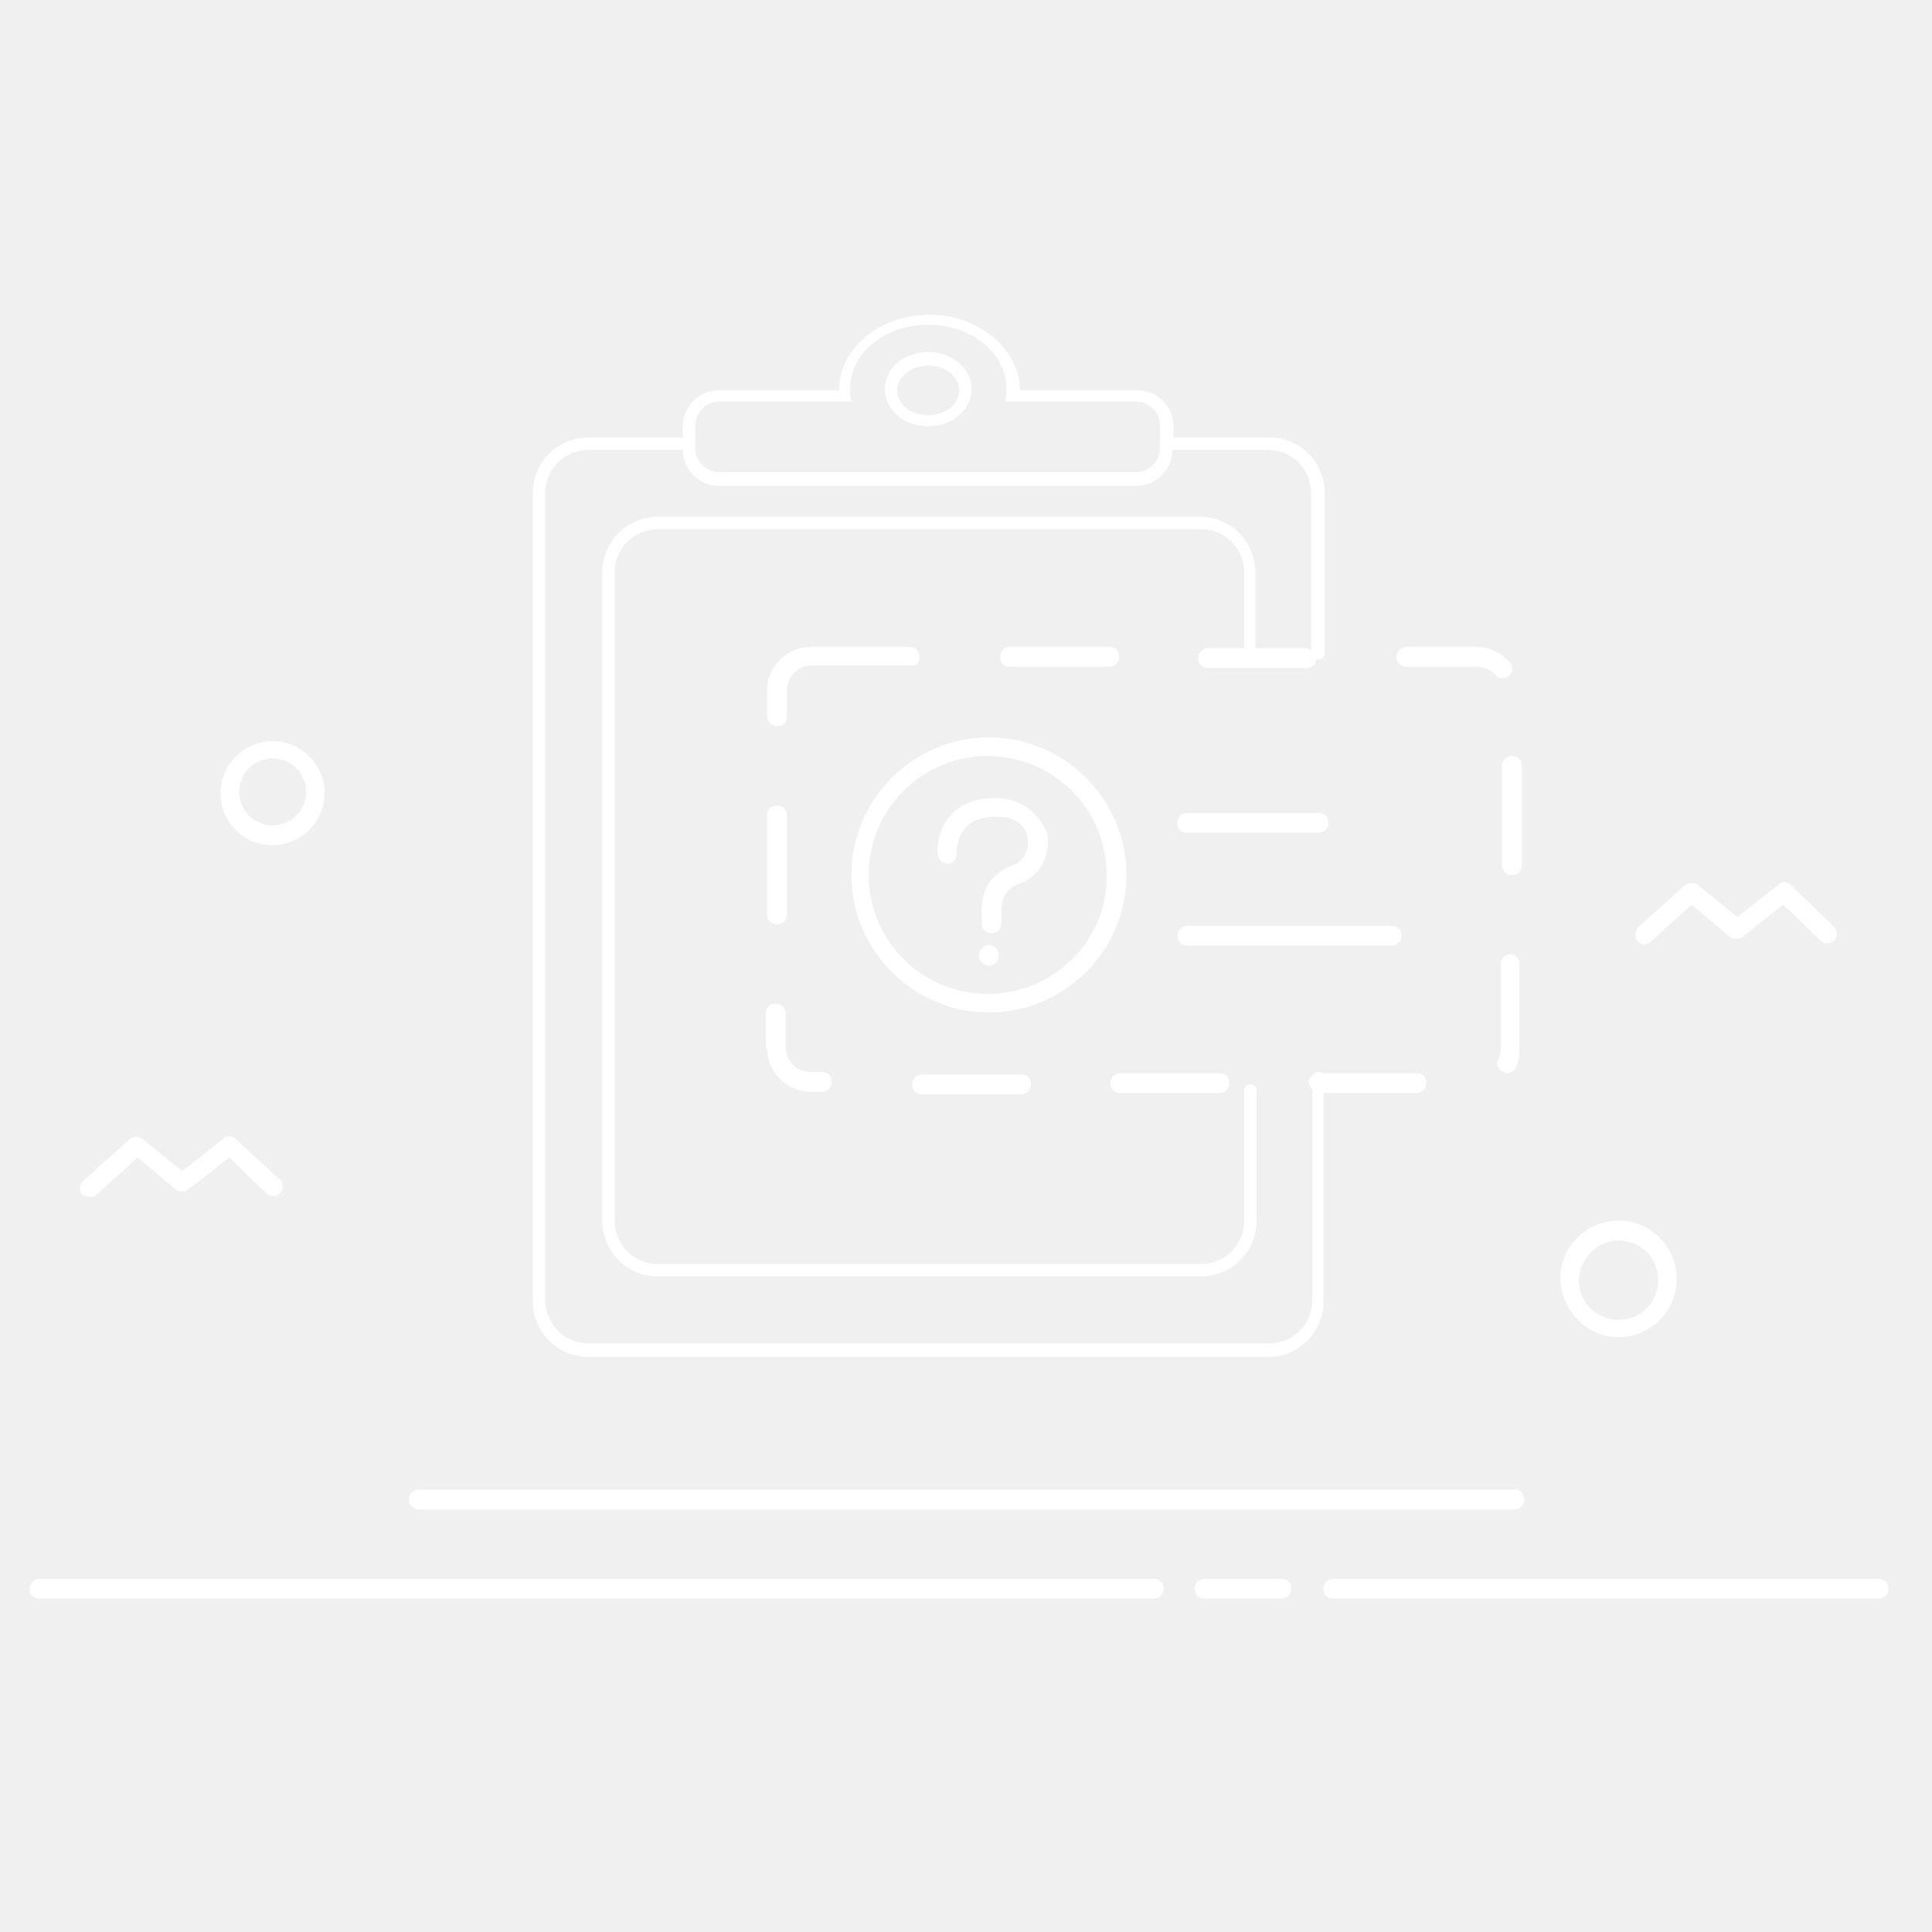
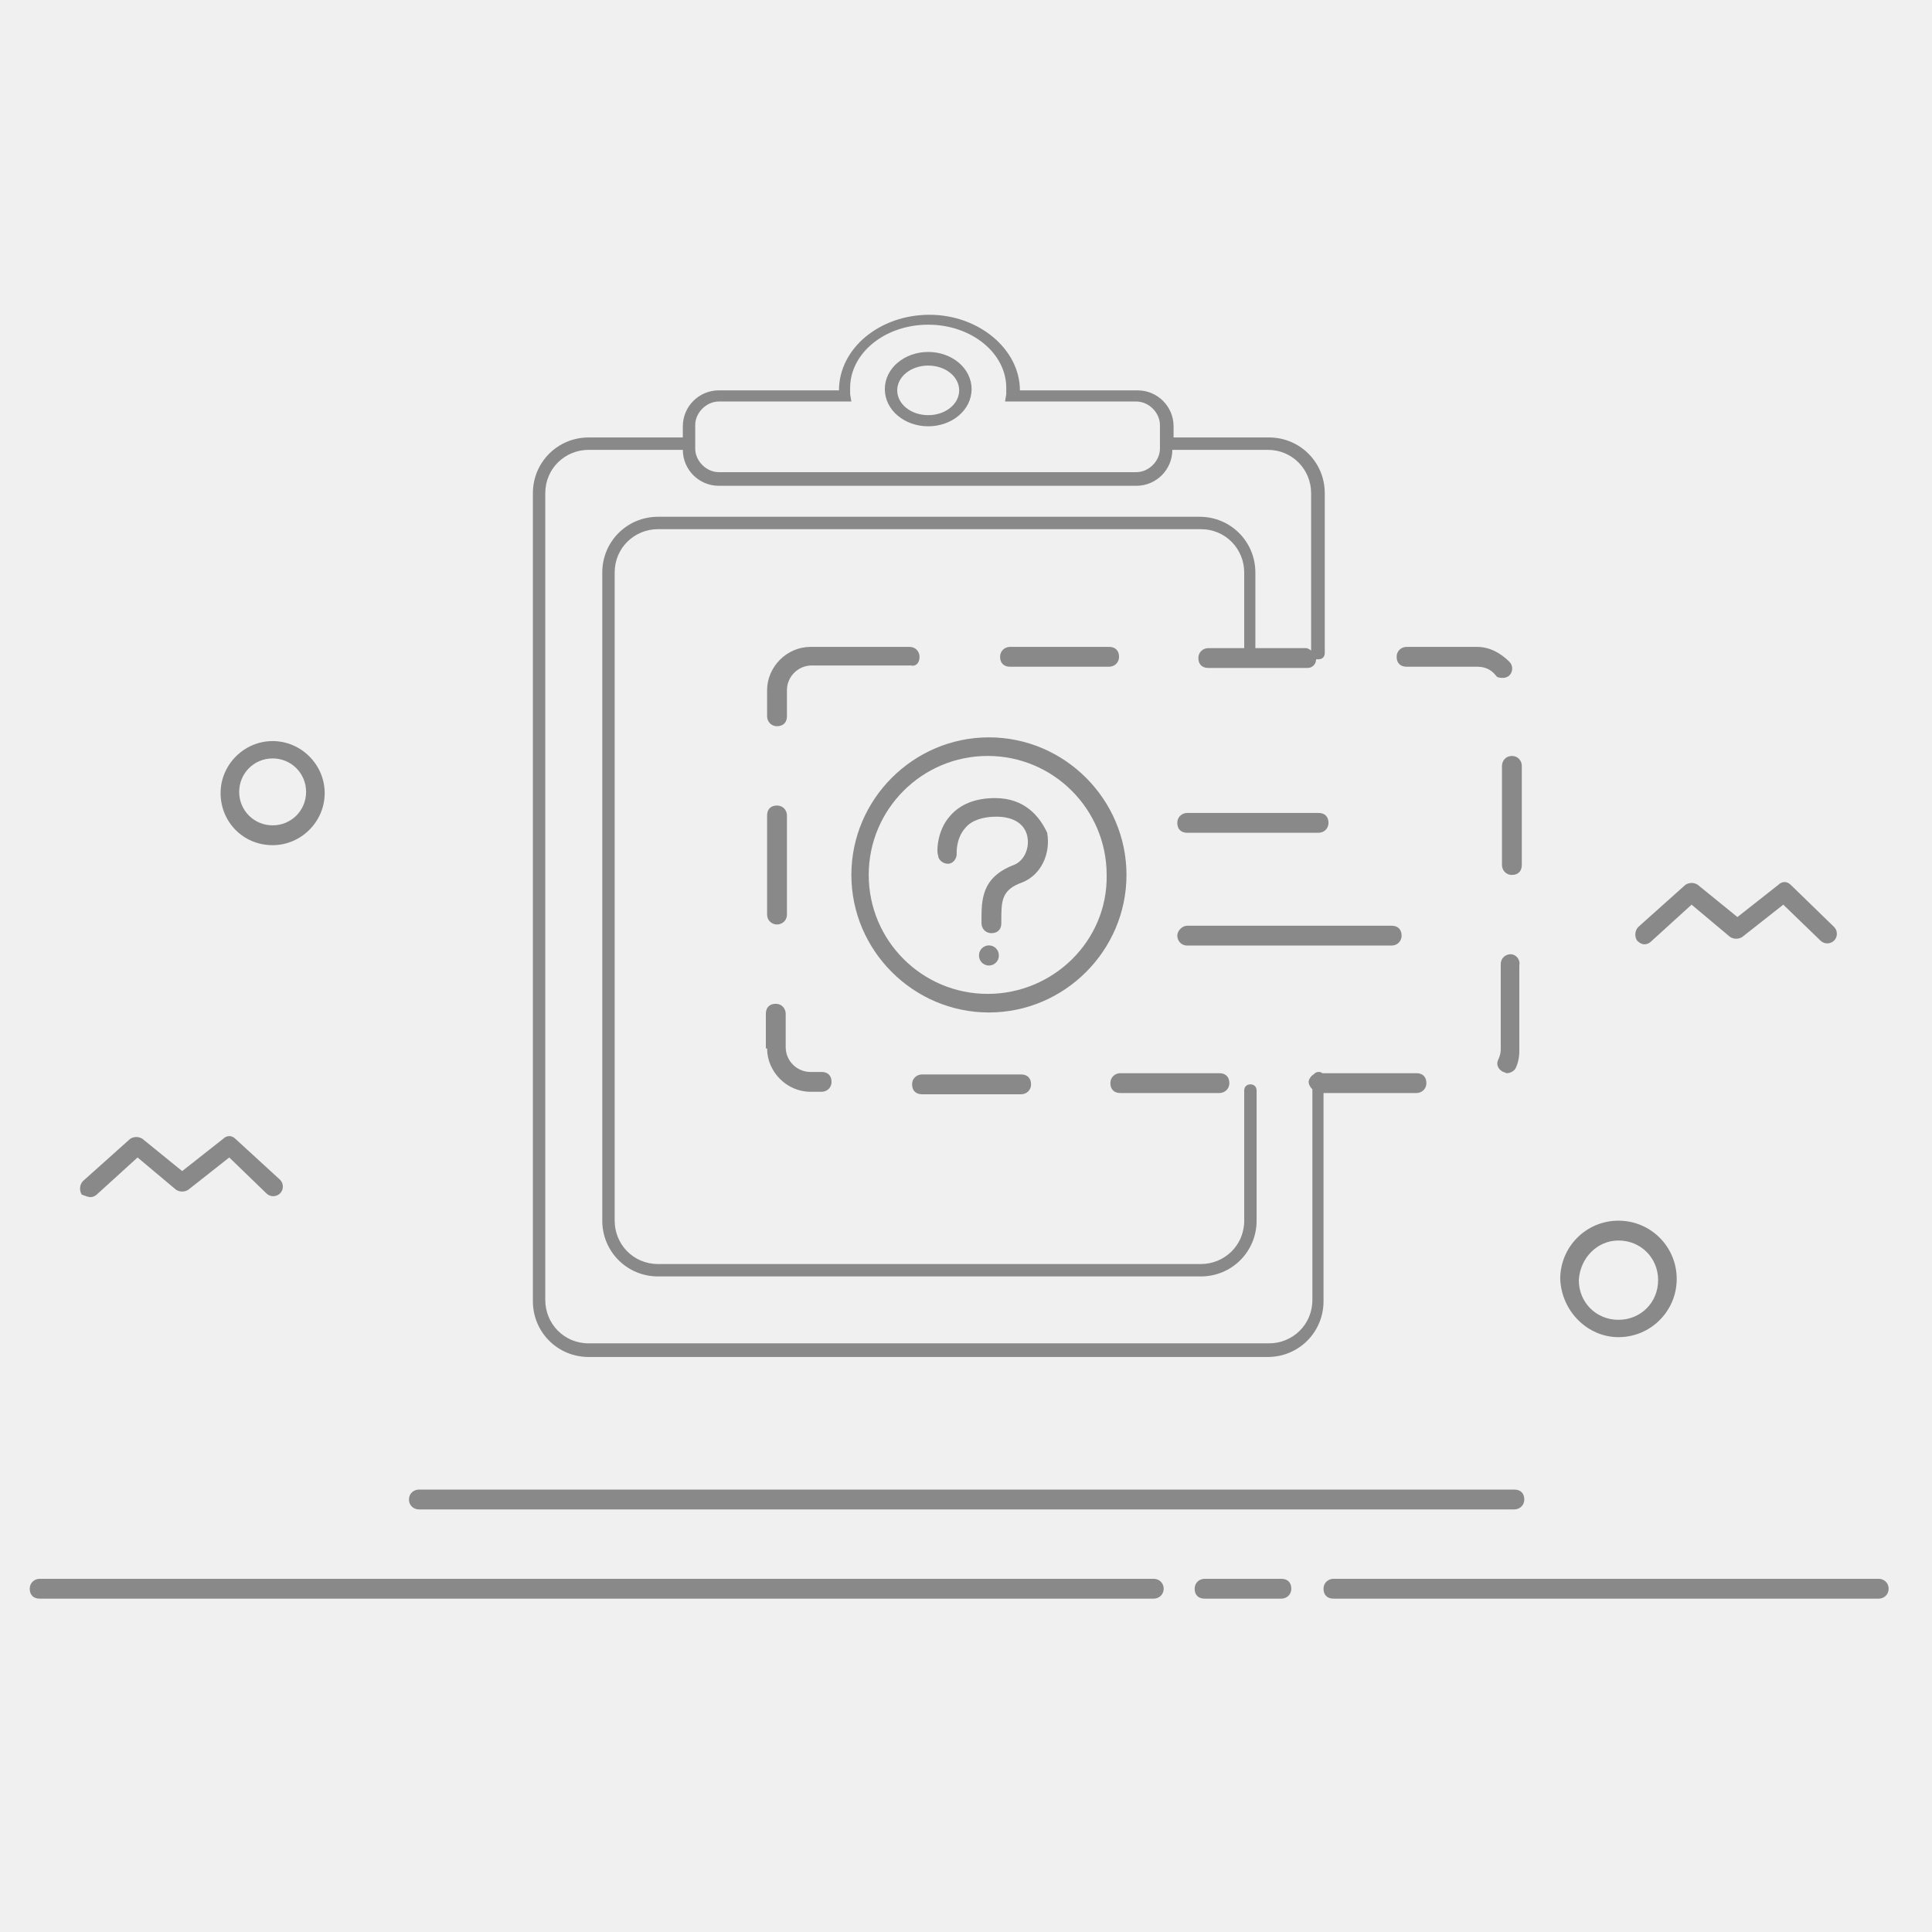
<svg xmlns="http://www.w3.org/2000/svg" class="svg-icon" style="width: 1em; height: 1em;vertical-align: middle;fill: currentColor;overflow: hidden;" viewBox="0 0 1024 1024" version="1.1">
-   <path d="M491.967 225.95c12.48 0 22.989-8.539 22.989-19.705s-10.509-19.705-22.989-19.705-22.989 8.539-22.989 19.705 10.509 19.705 22.989 19.705z m0-32.185c9.196 0 16.421 5.911 16.421 13.137s-7.225 13.137-16.421 13.137-16.421-5.911-16.421-13.137 7.225-13.137 16.421-13.137zM597.06 463.723c0-40.067-32.842-72.908-72.908-72.908s-72.908 32.842-72.908 72.908 32.842 72.908 72.908 72.908 72.908-32.842 72.908-72.908z m-73.565 63.056c-34.812 0-63.056-28.244-63.056-63.056s28.244-63.056 63.056-63.056 63.056 28.244 63.056 63.056c0.657 34.812-28.244 63.056-63.056 63.056zM629.244 430.881c-2.627 0-5.255 1.97-5.255 5.255s1.97 5.255 5.255 5.255h69.624c2.627 0 5.255-1.97 5.255-5.255s-1.97-5.255-5.255-5.255H629.244zM623.99 495.908c0 2.627 1.97 5.255 5.255 5.255h108.377c2.627 0 5.255-1.97 5.255-5.255s-1.97-5.255-5.255-5.255H629.244c-2.627 0-5.255 2.627-5.255 5.255z" fill="#fff" />
-   <path d="M527.436 422.999c-10.509 0-18.391 3.284-23.646 9.196-7.882 8.539-7.225 21.019-6.568 21.019 0 2.627 2.627 4.598 5.255 4.598s4.598-2.627 4.598-5.255c0 0-0.657-7.882 4.598-13.793 3.284-3.941 9.196-5.911 16.421-5.911 9.196 0 15.107 3.941 16.421 10.509 1.314 6.568-1.97 13.137-7.225 15.107-17.078 6.568-17.078 18.391-17.078 29.557v1.314c0 2.627 1.97 5.255 5.255 5.255s5.255-1.97 5.255-5.255v-1.314c0-10.509 0-16.421 11.166-20.362 9.852-3.941 15.107-15.107 13.137-26.273-3.941-8.539-11.823-18.391-27.587-18.391z" fill="#fff" />
-   <path d="M524.151 506.417m-5.255 0a5.255 5.255 0 1 0 10.509 0 5.255 5.255 0 1 0-10.509 0Z" fill="#fff" />
-   <path d="M144.503 447.959c15.107 0 27.587-12.48 27.587-27.587s-12.48-27.587-27.587-27.587c-15.107 0-27.587 12.48-27.587 27.587s11.823 27.587 27.587 27.587z m0-45.978c9.852 0 17.734 7.882 17.734 17.734s-7.882 17.734-17.734 17.734c-9.852 0-17.734-7.882-17.734-17.734s7.882-17.734 17.734-17.734zM871.615 500.505c1.314 0 2.627-0.657 3.284-1.314l21.675-19.705 20.362 17.078c1.97 1.314 4.598 1.314 6.568 0l21.675-17.078 19.705 19.048c1.97 1.97 5.255 1.97 7.225 0 1.97-1.97 1.97-5.255 0-7.225l-22.989-22.332c-1.97-1.97-4.598-1.97-6.568 0l-21.675 17.078-21.019-17.078c-1.97-1.314-4.598-1.314-6.568 0l-24.96 22.332c-1.97 1.97-1.97 5.255-0.657 7.225 1.314 1.314 2.627 1.97 3.941 1.97zM411.833 489.996c2.627 0 5.255-1.97 5.255-5.255v-52.547c0-2.627-1.97-5.255-5.255-5.255s-5.255 1.97-5.255 5.255v52.547c0 3.284 2.627 5.255 5.255 5.255zM406.579 555.679c0 12.48 10.509 22.989 22.989 22.989h5.911c2.627 0 5.255-1.97 5.255-5.255s-1.97-5.255-5.255-5.255h-5.911c-7.225 0-13.137-5.911-13.137-13.137v-17.734c0-2.627-1.97-5.255-5.255-5.255s-5.255 1.97-5.255 5.255v18.391zM796.08 405.922v52.547c0 2.627 1.97 5.255 5.255 5.255s5.255-1.97 5.255-5.255v-52.547c0-2.627-1.97-5.255-5.255-5.255s-5.255 2.627-5.255 5.255zM487.369 348.121c0-2.627-1.97-5.255-5.255-5.255h-52.547c-12.48 0-22.989 10.509-22.989 22.989v13.793c0 2.627 1.97 5.255 5.255 5.255s5.255-1.97 5.255-5.255v-13.793c0-7.225 5.911-13.137 13.137-13.137h52.547c2.627 0.657 4.598-1.314 4.598-4.598zM745.504 353.375h37.439c3.941 0 7.225 1.314 9.852 4.598 0.657 1.314 2.627 1.314 3.941 1.314 1.314 0 2.627-0.657 3.284-1.314 1.97-1.97 1.97-5.255 0-7.225-4.598-4.598-10.509-7.882-17.078-7.882h-37.439c-2.627 0-5.255 1.97-5.255 5.255s1.97 5.255 5.255 5.255zM800.677 505.76c-2.627 0-5.255 1.97-5.255 5.255v45.321c0 1.97-0.657 3.941-1.314 5.255-1.314 2.627 0 5.255 2.627 6.568 0.657 0 1.314 0.657 1.97 0.657 1.97 0 3.941-1.314 4.598-2.627 1.314-2.627 1.97-5.911 1.97-9.196v-45.321c0.657-3.284-1.97-5.911-4.598-5.911zM587.864 353.375c2.627 0 5.255-1.97 5.255-5.255s-1.97-5.255-5.255-5.255h-52.547c-2.627 0-5.255 1.97-5.255 5.255s1.97 5.255 5.255 5.255h52.547zM593.775 579.325h52.547c2.627 0 5.255-1.97 5.255-5.255s-1.97-5.255-5.255-5.255h-52.547c-2.627 0-5.255 1.97-5.255 5.255s1.97 5.255 5.255 5.255zM488.682 569.473c-2.627 0-5.255 1.97-5.255 5.255s1.97 5.255 5.255 5.255h52.547c2.627 0 5.255-1.97 5.255-5.255s-1.97-5.255-5.255-5.255h-52.547z" fill="#fff" />
-   <path d="M311.995 719.23h359.944c16.421 0 29.557-13.137 29.557-29.557V579.325h49.262c2.627 0 5.255-1.97 5.255-5.255s-1.97-5.255-5.255-5.255h-49.919c-0.657-0.657-1.314-0.657-1.97-0.657-1.314 0-1.97 0.657-2.627 1.314-1.314 0.657-2.627 2.627-2.627 3.941 0 1.314 0.657 2.627 1.97 3.941v111.661c0 13.137-10.509 22.989-22.989 22.989H311.995c-13.137 0-22.989-10.509-22.989-22.989V261.419c0-13.137 10.509-22.989 22.989-22.989h49.919c0 10.509 8.539 19.048 19.048 19.048h221.352c10.509 0 19.048-8.539 19.048-19.048h50.576c13.137 0 22.989 10.509 22.989 22.989v83.418c-0.657-0.657-1.97-1.314-2.627-1.314h-26.93v-40.067c0-16.421-13.137-29.557-29.557-29.557H348.777c-16.421 0-29.557 13.137-29.557 29.557v343.523c0 16.421 13.137 29.557 29.557 29.557h287.692c16.421 0 29.557-13.137 29.557-29.557V578.012c0-1.97-1.314-3.284-3.284-3.284s-3.284 1.314-3.284 3.284v68.967c0 13.137-10.509 22.989-22.989 22.989H348.777c-13.137 0-22.989-10.509-22.989-22.989V303.456c0-13.137 10.509-22.989 22.989-22.989h287.692c13.137 0 22.989 10.509 22.989 22.989v40.067h-19.048c-2.627 0-5.255 1.97-5.255 5.255s1.97 5.255 5.255 5.255h52.547c2.627 0 4.598-1.97 4.598-4.598h1.314c1.97 0 3.284-1.314 3.284-3.284V261.419c0-16.421-13.137-29.557-29.557-29.557h-50.576v-5.911c0-10.509-8.539-19.048-19.048-19.048h-62.399c0-21.675-21.675-40.067-47.949-40.067s-47.949 17.734-47.949 40.067H380.962c-10.509 0-19.048 8.539-19.048 19.048v5.911h-49.919c-16.421 0-29.557 13.137-29.557 29.557V689.673c0 16.421 13.137 29.557 29.557 29.557z m56.487-493.937c0-6.568 5.911-12.48 12.48-12.48h70.281l-0.657-3.941v-3.284c0-18.391 18.391-33.498 41.38-33.498s41.38 15.107 41.38 33.498v3.284l-0.657 3.941h69.624c6.568 0 12.48 5.911 12.48 12.48v12.48c0 6.568-5.911 12.48-12.48 12.48H380.962c-6.568 0-12.48-5.911-12.48-12.48v-12.48zM222.009 800.021h580.639c2.627 0 5.255-1.97 5.255-5.255s-1.97-5.255-5.255-5.255H222.009c-2.627 0-5.255 1.97-5.255 5.255s2.627 5.255 5.255 5.255zM995.756 836.803h-289.006c-2.627 0-5.255 1.97-5.255 5.255s1.97 5.255 5.255 5.255h289.006c2.627 0 5.255-1.97 5.255-5.255s-2.627-5.255-5.255-5.255zM679.164 836.803h-40.724c-2.627 0-5.255 1.97-5.255 5.255s1.97 5.255 5.255 5.255h40.724c2.627 0 5.255-1.97 5.255-5.255s-1.97-5.255-5.255-5.255zM611.51 836.803H21.019c-2.627 0-5.255 1.97-5.255 5.255s1.97 5.255 5.255 5.255h590.491c2.627 0 5.255-1.97 5.255-5.255s-2.627-5.255-5.255-5.255zM857.822 708.721c17.078 0 30.871-13.793 30.871-30.871s-13.793-30.871-30.871-30.871-30.871 13.793-30.871 30.871c0.657 17.078 14.45 30.871 30.871 30.871z m0-51.233c11.823 0 21.019 9.196 21.019 21.019 0 11.823-9.196 21.019-21.019 21.019-11.823 0-21.019-9.196-21.019-21.019 0.657-11.823 9.852-21.019 21.019-21.019zM47.949 634.499c1.314 0 2.627-0.657 3.284-1.314l21.675-19.705 20.362 17.078c1.97 1.314 4.598 1.314 6.568 0l21.675-17.078 19.705 19.048c1.97 1.97 5.255 1.97 7.225 0 1.97-1.97 1.97-5.255 0-7.225L124.798 603.628c-1.97-1.97-4.598-1.97-6.568 0l-21.675 17.078-21.019-17.078c-1.97-1.314-4.598-1.314-6.568 0l-24.96 22.332c-1.97 1.97-1.97 5.255-0.657 7.225 1.97 0.657 3.284 1.314 4.598 1.314z" fill="#fff" />
+   <path d="M491.967 225.95c12.48 0 22.989-8.539 22.989-19.705s-10.509-19.705-22.989-19.705-22.989 8.539-22.989 19.705 10.509 19.705 22.989 19.705z m0-32.185c9.196 0 16.421 5.911 16.421 13.137s-7.225 13.137-16.421 13.137-16.421-5.911-16.421-13.137 7.225-13.137 16.421-13.137zM597.06 463.723c0-40.067-32.842-72.908-72.908-72.908s-72.908 32.842-72.908 72.908 32.842 72.908 72.908 72.908 72.908-32.842 72.908-72.908z m-73.565 63.056c-34.812 0-63.056-28.244-63.056-63.056s28.244-63.056 63.056-63.056 63.056 28.244 63.056 63.056c0.657 34.812-28.244 63.056-63.056 63.056zM629.244 430.881c-2.627 0-5.255 1.97-5.255 5.255s1.97 5.255 5.255 5.255h69.624c2.627 0 5.255-1.97 5.255-5.255s-1.97-5.255-5.255-5.255H629.244zM623.99 495.908c0 2.627 1.97 5.255 5.255 5.255h108.377c2.627 0 5.255-1.97 5.255-5.255s-1.97-5.255-5.255-5.255H629.244c-2.627 0-5.255 2.627-5.255 5.255z" fill="#898989" />
+   <path d="M527.436 422.999c-10.509 0-18.391 3.284-23.646 9.196-7.882 8.539-7.225 21.019-6.568 21.019 0 2.627 2.627 4.598 5.255 4.598s4.598-2.627 4.598-5.255c0 0-0.657-7.882 4.598-13.793 3.284-3.941 9.196-5.911 16.421-5.911 9.196 0 15.107 3.941 16.421 10.509 1.314 6.568-1.97 13.137-7.225 15.107-17.078 6.568-17.078 18.391-17.078 29.557v1.314c0 2.627 1.97 5.255 5.255 5.255s5.255-1.97 5.255-5.255v-1.314c0-10.509 0-16.421 11.166-20.362 9.852-3.941 15.107-15.107 13.137-26.273-3.941-8.539-11.823-18.391-27.587-18.391z" fill="#898989" />
+   <path d="M524.151 506.417m-5.255 0a5.255 5.255 0 1 0 10.509 0 5.255 5.255 0 1 0-10.509 0Z" fill="#898989" />
+   <path d="M144.503 447.959c15.107 0 27.587-12.48 27.587-27.587s-12.48-27.587-27.587-27.587c-15.107 0-27.587 12.48-27.587 27.587s11.823 27.587 27.587 27.587z m0-45.978c9.852 0 17.734 7.882 17.734 17.734s-7.882 17.734-17.734 17.734c-9.852 0-17.734-7.882-17.734-17.734s7.882-17.734 17.734-17.734zM871.615 500.505c1.314 0 2.627-0.657 3.284-1.314l21.675-19.705 20.362 17.078c1.97 1.314 4.598 1.314 6.568 0l21.675-17.078 19.705 19.048c1.97 1.97 5.255 1.97 7.225 0 1.97-1.97 1.97-5.255 0-7.225l-22.989-22.332c-1.97-1.97-4.598-1.97-6.568 0l-21.675 17.078-21.019-17.078c-1.97-1.314-4.598-1.314-6.568 0l-24.96 22.332c-1.97 1.97-1.97 5.255-0.657 7.225 1.314 1.314 2.627 1.97 3.941 1.97zM411.833 489.996c2.627 0 5.255-1.97 5.255-5.255v-52.547c0-2.627-1.97-5.255-5.255-5.255s-5.255 1.97-5.255 5.255v52.547c0 3.284 2.627 5.255 5.255 5.255zM406.579 555.679c0 12.48 10.509 22.989 22.989 22.989h5.911c2.627 0 5.255-1.97 5.255-5.255s-1.97-5.255-5.255-5.255h-5.911c-7.225 0-13.137-5.911-13.137-13.137v-17.734c0-2.627-1.97-5.255-5.255-5.255s-5.255 1.97-5.255 5.255v18.391zM796.08 405.922v52.547c0 2.627 1.97 5.255 5.255 5.255s5.255-1.97 5.255-5.255v-52.547c0-2.627-1.97-5.255-5.255-5.255s-5.255 2.627-5.255 5.255zM487.369 348.121c0-2.627-1.97-5.255-5.255-5.255h-52.547c-12.48 0-22.989 10.509-22.989 22.989v13.793c0 2.627 1.97 5.255 5.255 5.255s5.255-1.97 5.255-5.255v-13.793c0-7.225 5.911-13.137 13.137-13.137h52.547c2.627 0.657 4.598-1.314 4.598-4.598zM745.504 353.375h37.439c3.941 0 7.225 1.314 9.852 4.598 0.657 1.314 2.627 1.314 3.941 1.314 1.314 0 2.627-0.657 3.284-1.314 1.97-1.97 1.97-5.255 0-7.225-4.598-4.598-10.509-7.882-17.078-7.882h-37.439c-2.627 0-5.255 1.97-5.255 5.255s1.97 5.255 5.255 5.255zM800.677 505.76c-2.627 0-5.255 1.97-5.255 5.255v45.321c0 1.97-0.657 3.941-1.314 5.255-1.314 2.627 0 5.255 2.627 6.568 0.657 0 1.314 0.657 1.97 0.657 1.97 0 3.941-1.314 4.598-2.627 1.314-2.627 1.97-5.911 1.97-9.196v-45.321c0.657-3.284-1.97-5.911-4.598-5.911zM587.864 353.375c2.627 0 5.255-1.97 5.255-5.255s-1.97-5.255-5.255-5.255h-52.547c-2.627 0-5.255 1.97-5.255 5.255s1.97 5.255 5.255 5.255h52.547zM593.775 579.325h52.547c2.627 0 5.255-1.97 5.255-5.255s-1.97-5.255-5.255-5.255h-52.547c-2.627 0-5.255 1.97-5.255 5.255s1.97 5.255 5.255 5.255zM488.682 569.473c-2.627 0-5.255 1.97-5.255 5.255s1.97 5.255 5.255 5.255h52.547c2.627 0 5.255-1.97 5.255-5.255s-1.97-5.255-5.255-5.255h-52.547z" fill="#898989" />
+   <path d="M311.995 719.23h359.944c16.421 0 29.557-13.137 29.557-29.557V579.325h49.262c2.627 0 5.255-1.97 5.255-5.255s-1.97-5.255-5.255-5.255h-49.919c-0.657-0.657-1.314-0.657-1.97-0.657-1.314 0-1.97 0.657-2.627 1.314-1.314 0.657-2.627 2.627-2.627 3.941 0 1.314 0.657 2.627 1.97 3.941v111.661c0 13.137-10.509 22.989-22.989 22.989H311.995c-13.137 0-22.989-10.509-22.989-22.989V261.419c0-13.137 10.509-22.989 22.989-22.989h49.919c0 10.509 8.539 19.048 19.048 19.048h221.352c10.509 0 19.048-8.539 19.048-19.048h50.576c13.137 0 22.989 10.509 22.989 22.989v83.418c-0.657-0.657-1.97-1.314-2.627-1.314h-26.93v-40.067c0-16.421-13.137-29.557-29.557-29.557H348.777c-16.421 0-29.557 13.137-29.557 29.557v343.523c0 16.421 13.137 29.557 29.557 29.557h287.692c16.421 0 29.557-13.137 29.557-29.557V578.012c0-1.97-1.314-3.284-3.284-3.284s-3.284 1.314-3.284 3.284v68.967c0 13.137-10.509 22.989-22.989 22.989H348.777c-13.137 0-22.989-10.509-22.989-22.989V303.456c0-13.137 10.509-22.989 22.989-22.989h287.692c13.137 0 22.989 10.509 22.989 22.989v40.067h-19.048c-2.627 0-5.255 1.97-5.255 5.255s1.97 5.255 5.255 5.255h52.547c2.627 0 4.598-1.97 4.598-4.598h1.314c1.97 0 3.284-1.314 3.284-3.284V261.419c0-16.421-13.137-29.557-29.557-29.557h-50.576v-5.911c0-10.509-8.539-19.048-19.048-19.048h-62.399c0-21.675-21.675-40.067-47.949-40.067s-47.949 17.734-47.949 40.067H380.962c-10.509 0-19.048 8.539-19.048 19.048v5.911h-49.919c-16.421 0-29.557 13.137-29.557 29.557V689.673c0 16.421 13.137 29.557 29.557 29.557z m56.487-493.937c0-6.568 5.911-12.48 12.48-12.48h70.281l-0.657-3.941v-3.284c0-18.391 18.391-33.498 41.38-33.498s41.38 15.107 41.38 33.498v3.284l-0.657 3.941h69.624c6.568 0 12.48 5.911 12.48 12.48v12.48c0 6.568-5.911 12.48-12.48 12.48H380.962c-6.568 0-12.48-5.911-12.48-12.48v-12.48zM222.009 800.021h580.639c2.627 0 5.255-1.97 5.255-5.255s-1.97-5.255-5.255-5.255H222.009c-2.627 0-5.255 1.97-5.255 5.255s2.627 5.255 5.255 5.255zM995.756 836.803h-289.006c-2.627 0-5.255 1.97-5.255 5.255s1.97 5.255 5.255 5.255h289.006c2.627 0 5.255-1.97 5.255-5.255s-2.627-5.255-5.255-5.255zM679.164 836.803h-40.724c-2.627 0-5.255 1.97-5.255 5.255s1.97 5.255 5.255 5.255h40.724c2.627 0 5.255-1.97 5.255-5.255s-1.97-5.255-5.255-5.255zM611.51 836.803H21.019c-2.627 0-5.255 1.97-5.255 5.255s1.97 5.255 5.255 5.255h590.491c2.627 0 5.255-1.97 5.255-5.255s-2.627-5.255-5.255-5.255zM857.822 708.721c17.078 0 30.871-13.793 30.871-30.871s-13.793-30.871-30.871-30.871-30.871 13.793-30.871 30.871c0.657 17.078 14.45 30.871 30.871 30.871z m0-51.233c11.823 0 21.019 9.196 21.019 21.019 0 11.823-9.196 21.019-21.019 21.019-11.823 0-21.019-9.196-21.019-21.019 0.657-11.823 9.852-21.019 21.019-21.019zM47.949 634.499c1.314 0 2.627-0.657 3.284-1.314l21.675-19.705 20.362 17.078c1.97 1.314 4.598 1.314 6.568 0l21.675-17.078 19.705 19.048c1.97 1.97 5.255 1.97 7.225 0 1.97-1.97 1.97-5.255 0-7.225L124.798 603.628c-1.97-1.97-4.598-1.97-6.568 0l-21.675 17.078-21.019-17.078c-1.97-1.314-4.598-1.314-6.568 0l-24.96 22.332c-1.97 1.97-1.97 5.255-0.657 7.225 1.97 0.657 3.284 1.314 4.598 1.314z" fill="#898989" />
</svg>
